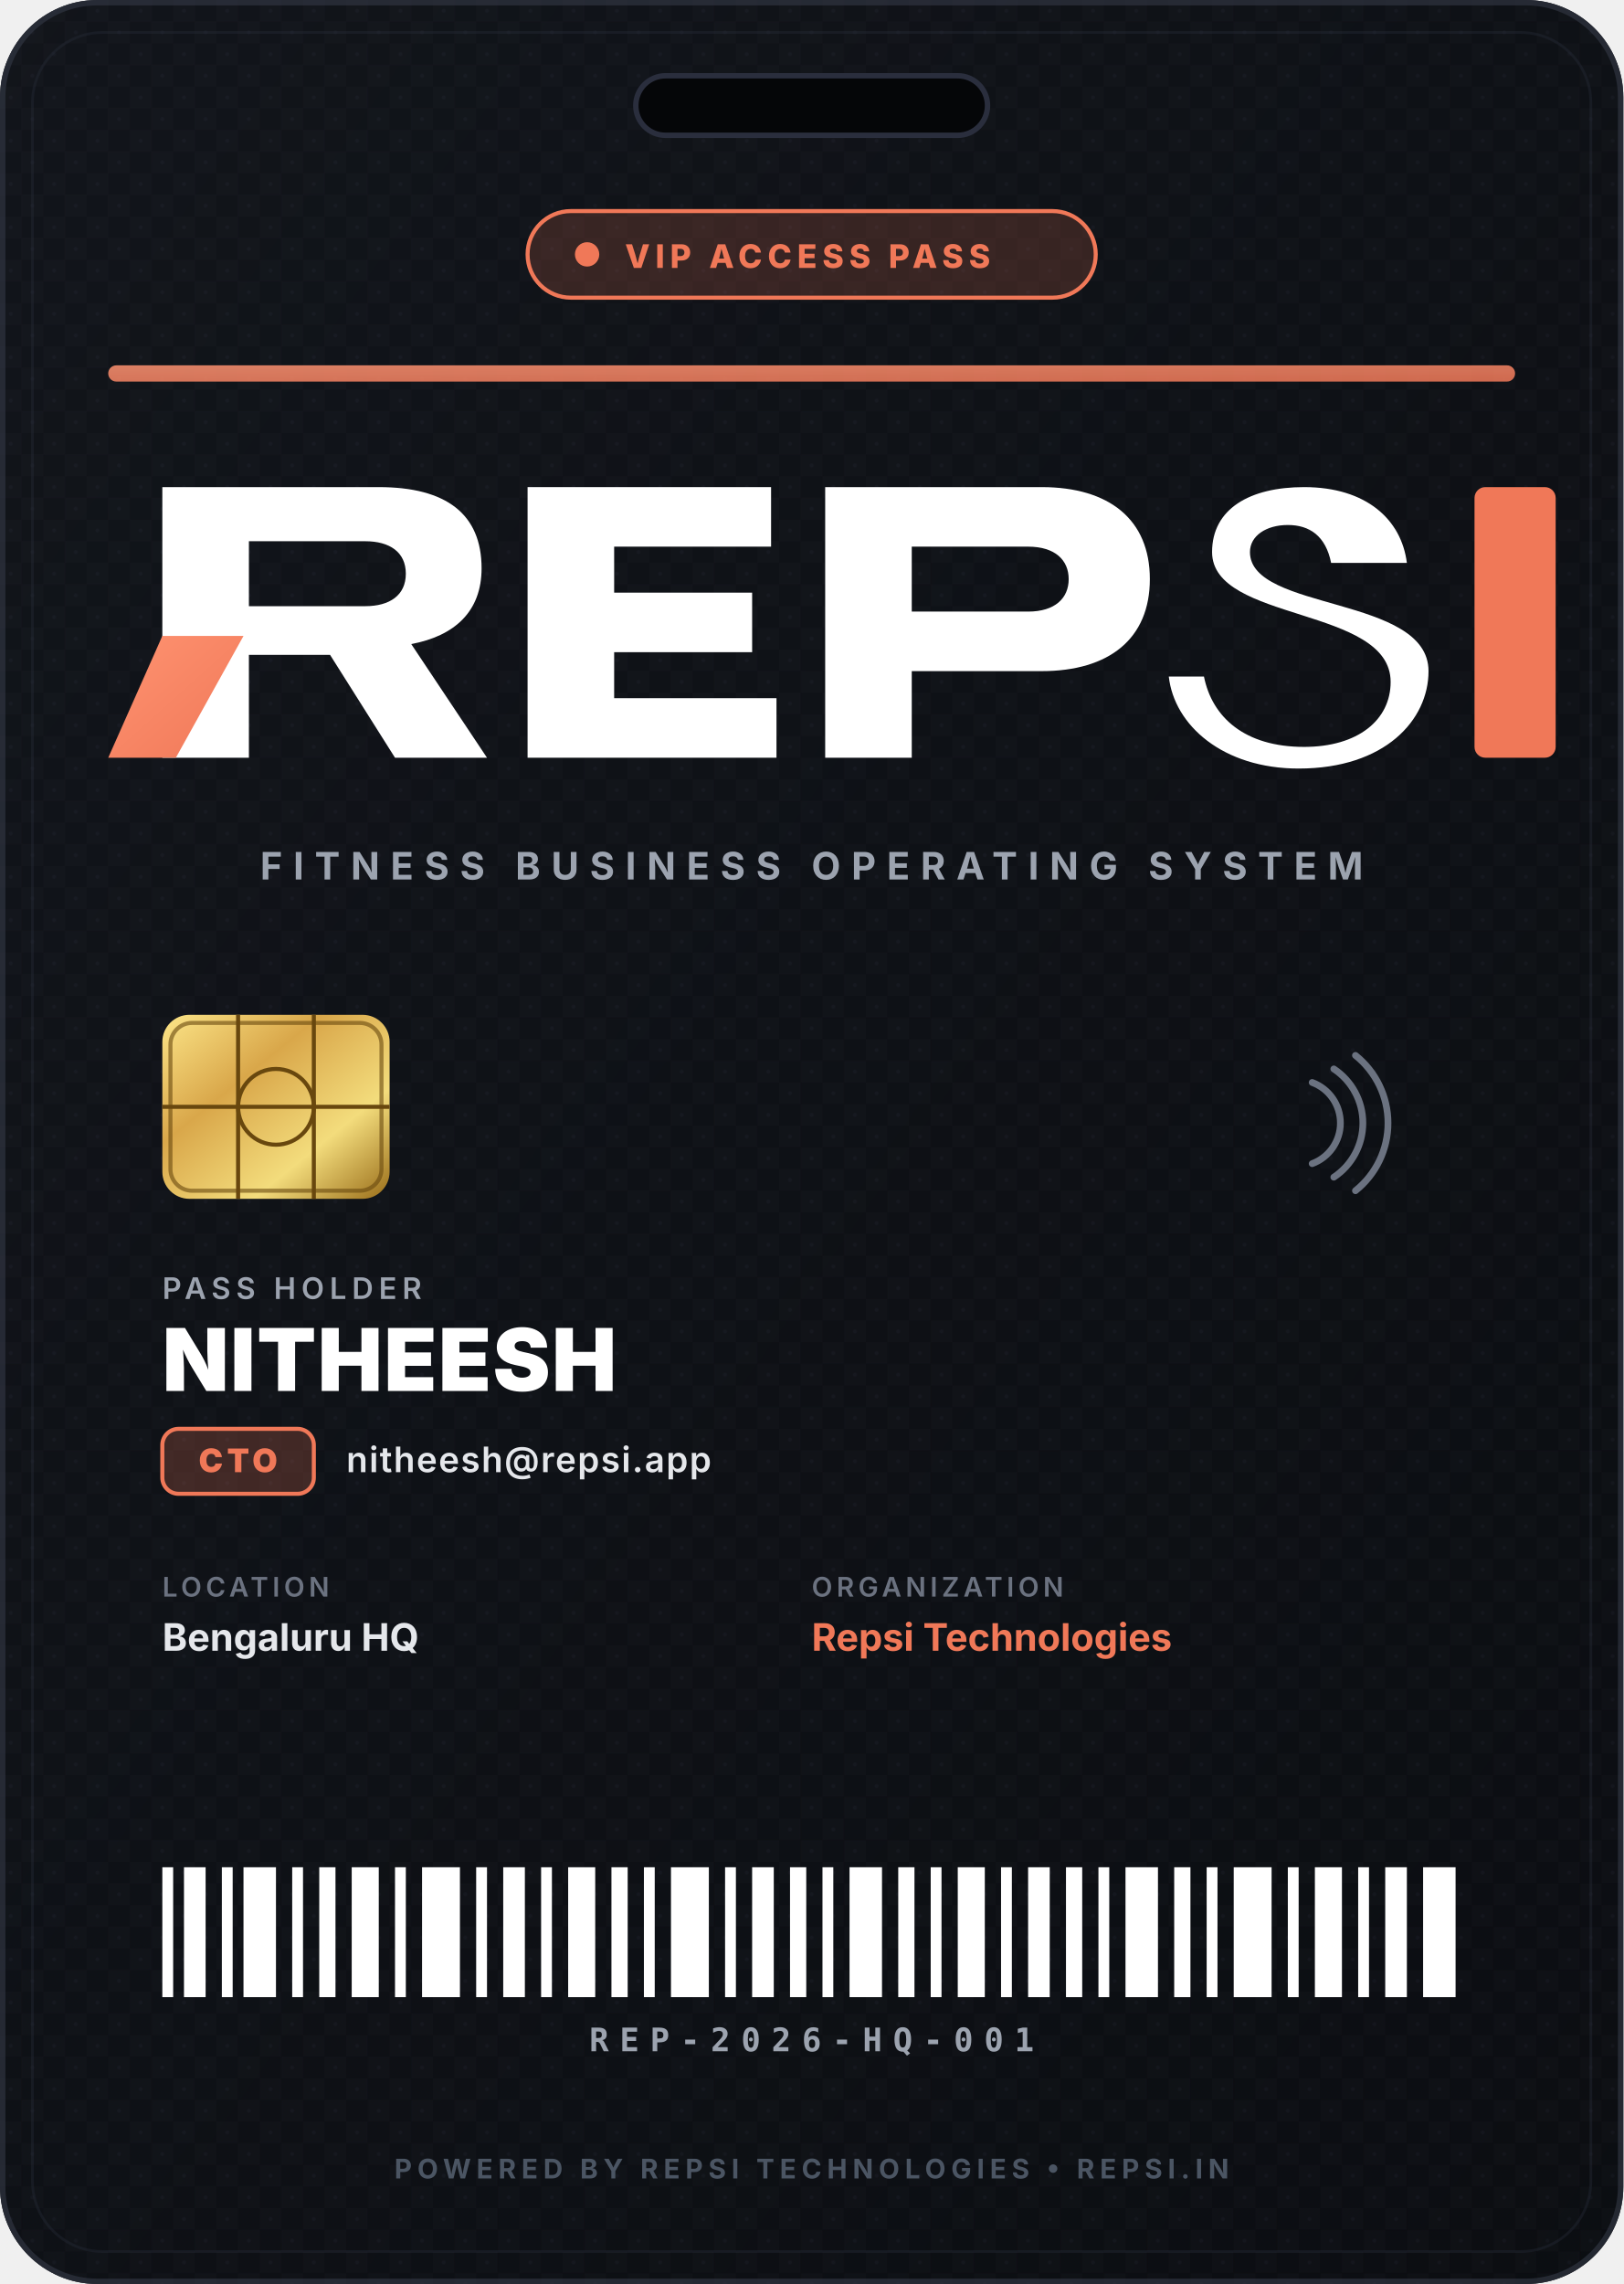
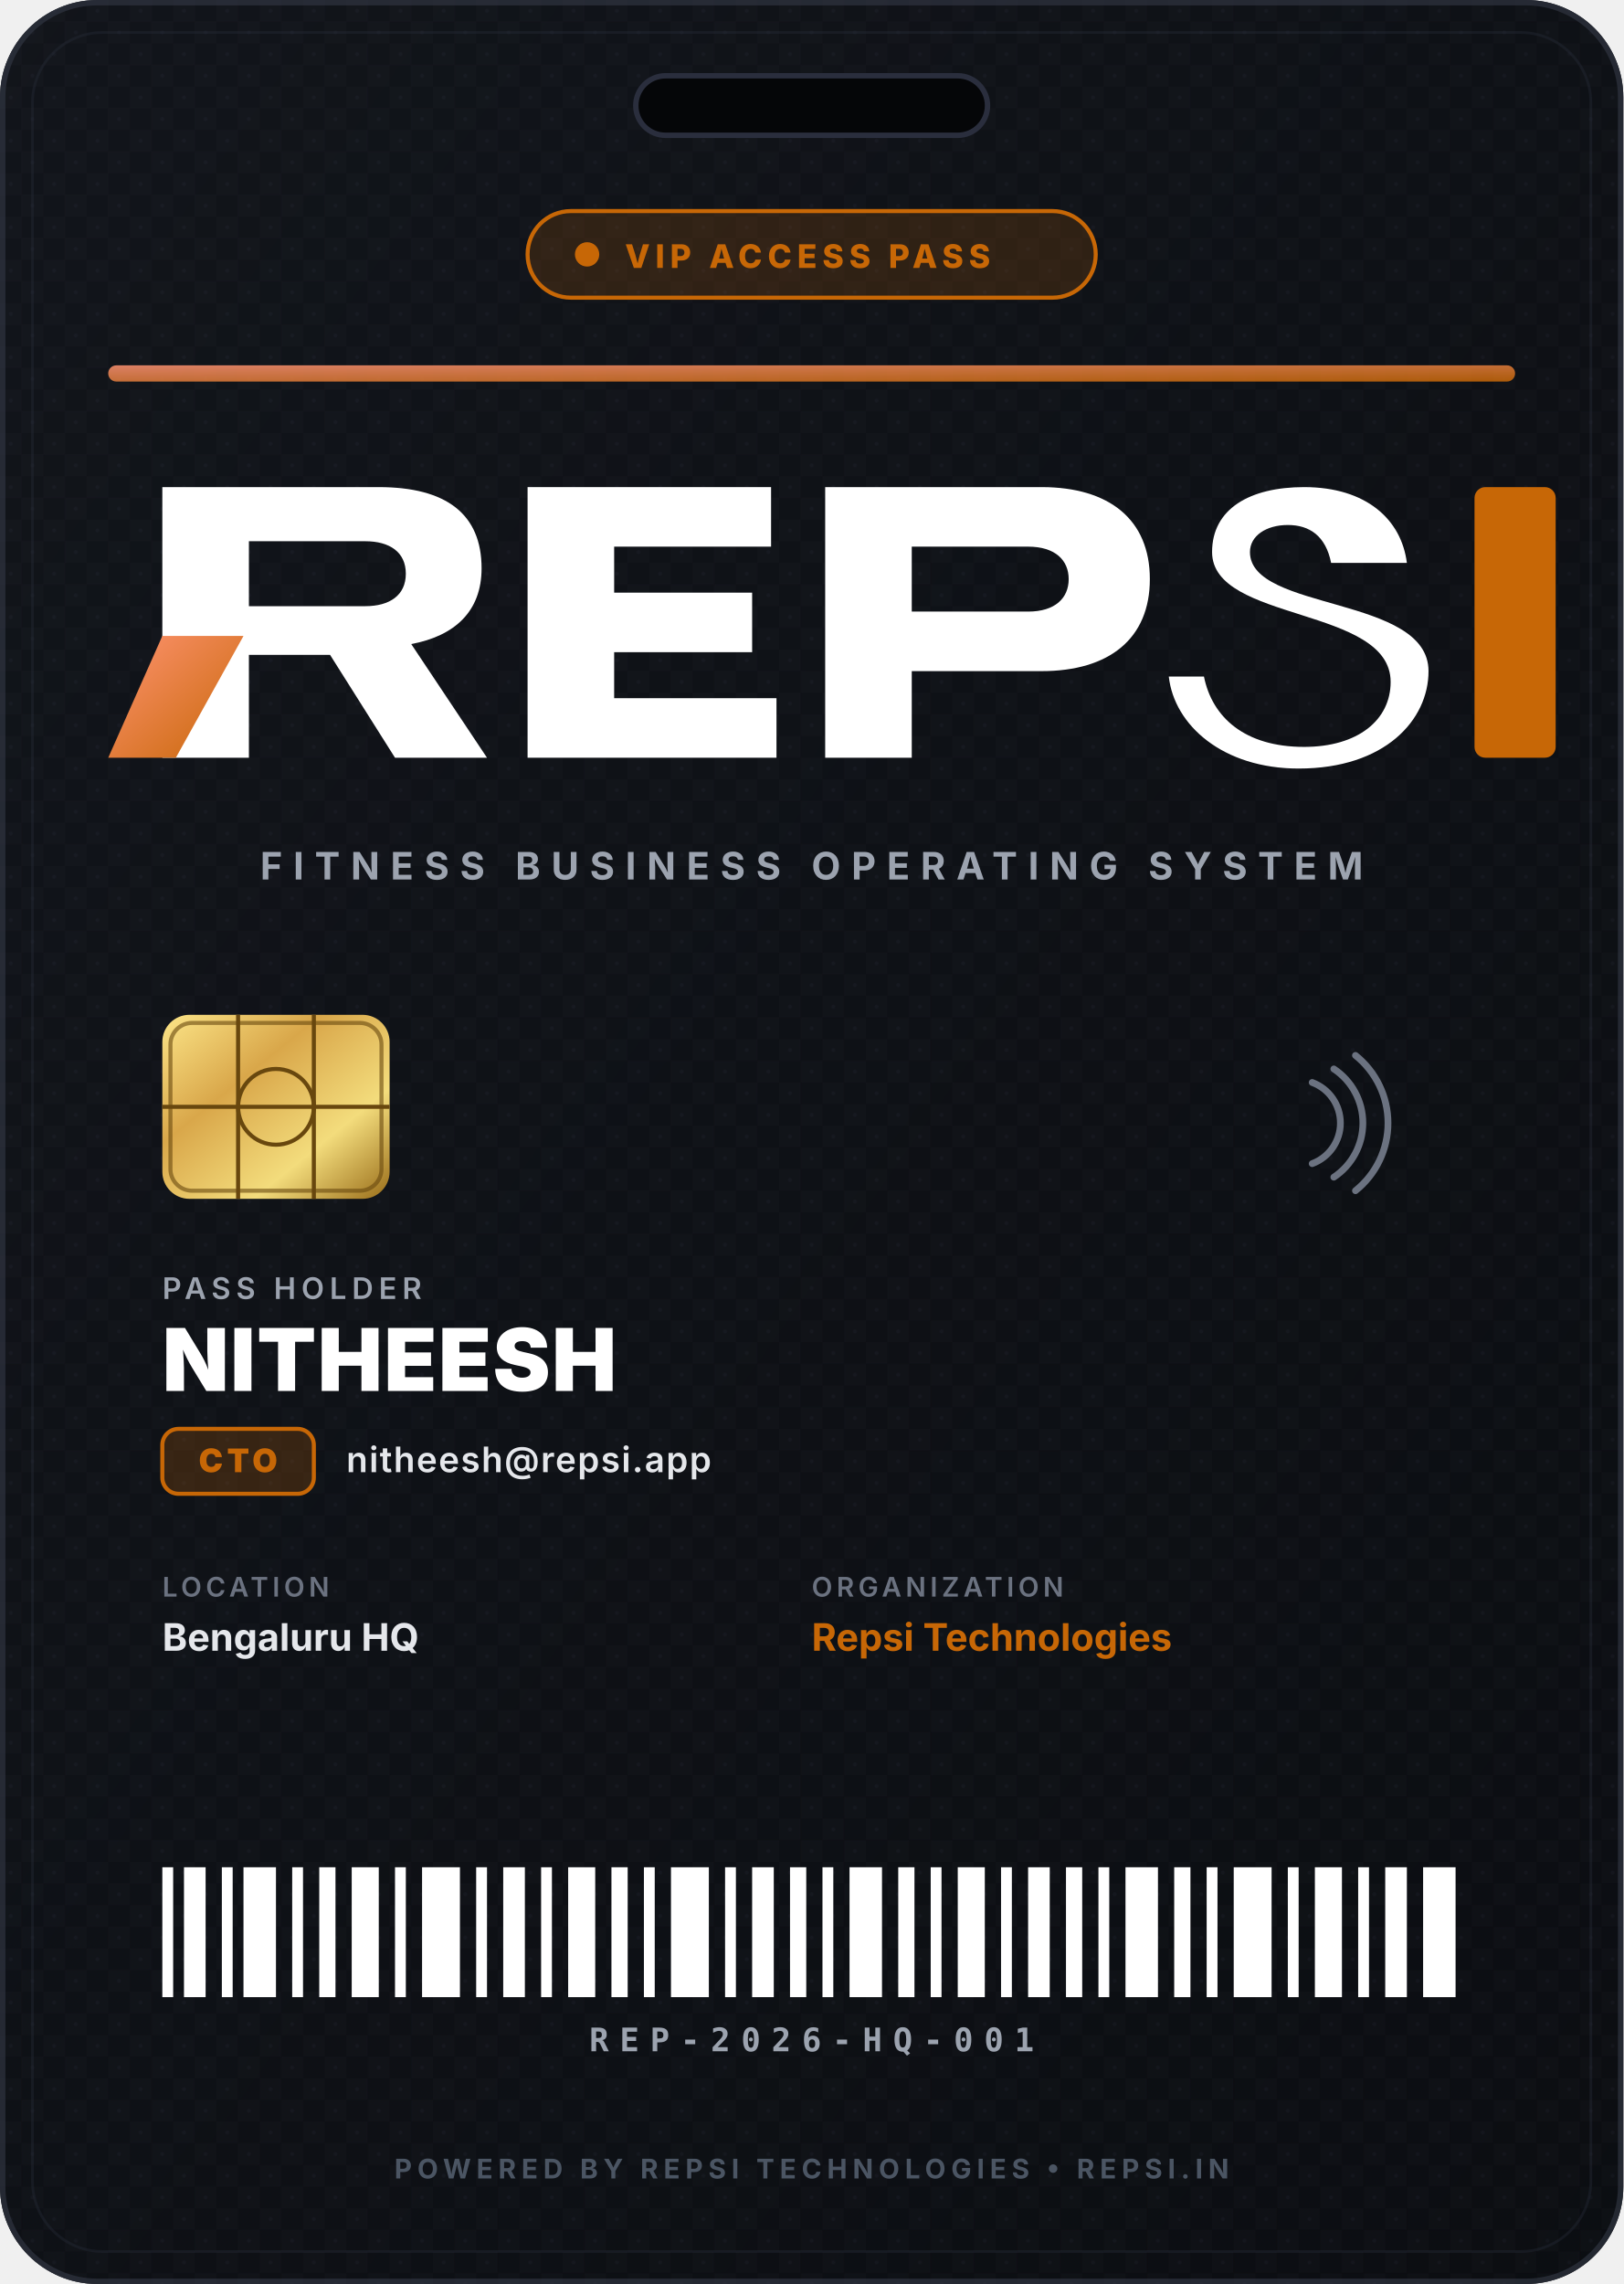
<svg xmlns="http://www.w3.org/2000/svg" width="600" height="844" viewBox="0 0 600 844" fill="none">
  <defs>
    <linearGradient id="bgGrad" x1="0%" y1="0%" x2="100%" y2="100%">
      <stop offset="0%" stop-color="#181B22" />
      <stop offset="50%" stop-color="#0F1116" />
      <stop offset="100%" stop-color="#08090C" />
    </linearGradient>
    <linearGradient id="goldChip" x1="0%" y1="0%" x2="100%" y2="100%">
      <stop offset="0%" stop-color="#FCE588" />
      <stop offset="35%" stop-color="#D9A74A" />
      <stop offset="70%" stop-color="#F3DC7C" />
      <stop offset="100%" stop-color="#996D19" />
    </linearGradient>
    <linearGradient id="orangeGrad" x1="0%" y1="0%" x2="100%" y2="100%">
      <stop offset="0%" stop-color="#FF9371" />
-       <stop offset="100%" stop-color="#F07858" />
+       <stop offset="100%" stop-color="#C76706" />
    </linearGradient>
    <pattern id="carbonGrid" width="16" height="16" patternUnits="userSpaceOnUse">
      <rect width="8" height="8" fill="#13151B" />
      <rect x="8" width="8" height="8" fill="#0E1015" />
      <rect y="8" width="8" height="8" fill="#0E1015" />
      <rect x="8" y="8" width="8" height="8" fill="#13151B" />
      <circle cx="4" cy="4" r="0.75" fill="#252A36" opacity="0.4" />
      <circle cx="12" cy="12" r="0.75" fill="#252A36" opacity="0.4" />
    </pattern>
  </defs>
  <rect width="600" height="844" rx="36" fill="url(#bgGrad)" />
  <rect width="600" height="844" rx="36" fill="url(#carbonGrid)" opacity="0.6" />
  <rect x="1" y="1" width="598" height="842" rx="35" stroke="#333846" stroke-width="2" fill="none" opacity="0.6" />
  <rect x="12" y="12" width="576" height="820" rx="26" stroke="#252A36" stroke-width="1" fill="none" opacity="0.4" />
  <rect x="235" y="28" width="130" height="22" rx="11" fill="#050608" stroke="#2A2E3D" stroke-width="2" />
  <g transform="translate(195, 78)">
-     <rect width="210" height="32" rx="16" fill="#F07858" fill-opacity="0.18" stroke="#F07858" stroke-width="1.5" />
-     <circle cx="22" cy="16" r="4.5" fill="#F07858" />
-     <text x="36" y="21" font-family="system-ui, -apple-system, sans-serif" font-weight="800" font-size="12" fill="#F07858" letter-spacing="2">VIP ACCESS PASS</text>
+     <rect width="210" height="32" rx="16" fill="#C76706" fill-opacity="0.18" stroke="#C76706" stroke-width="1.5" />
+     <circle cx="22" cy="16" r="4.5" fill="#C76706" />
+     <text x="36" y="21" font-family="system-ui, -apple-system, sans-serif" font-weight="800" font-size="12" fill="#C76706" letter-spacing="2">VIP ACCESS PASS</text>
  </g>
  <rect x="40" y="135" width="520" height="6" rx="3" fill="url(#orangeGrad)" opacity="0.85" />
  <g transform="translate(60, 180)">
    <path d="M 0 0 L 80 0 C 105 0 118 10 118 30 C 118 46 108 55 92 58 L 120 100 L 86 100 L 62 62 L 32 62 L 32 100 L 0 100 Z M 32 20 L 32 44 L 75 44 C 84 44 90 40 90 32 C 90 24 84 20 75 20 Z" fill="#FFFFFF" />
    <polygon points="0,55 30,55 5,100 -20,100" fill="url(#orangeGrad)" />
    <path d="M 135 0 L 225 0 L 225 22 L 167 22 L 167 39 L 218 39 L 218 61 L 167 61 L 167 78 L 227 78 L 227 100 L 135 100 Z" fill="#FFFFFF" />
    <path d="M 245 0 L 325 0 C 350 0 365 12 365 34 C 365 56 350 68 325 68 L 277 68 L 277 100 L 245 100 Z M 277 22 L 277 46 L 320 46 C 330 46 335 41 335 34 C 335 27 330 22 320 22 Z" fill="#FFFFFF" />
    <path d="M 385 70 C 388 85 400 96 422 96 C 442 96 454 86 454 72 C 454 44 388 50 388 24 C 388 8 402 0 422 0 C 445 0 458 12 460 28 L 432 28 C 430 18 424 14 416 14 C 408 14 402 18 402 24 C 402 46 468 40 468 68 C 468 86 452 104 420 104 C 392 104 374 88 372 70 Z" fill="#FFFFFF" />
-     <rect x="485" y="0" width="30" height="100" rx="4" fill="#F07858" />
+     <rect x="485" y="0" width="30" height="100" rx="4" fill="#C76706" />
  </g>
  <text x="300" y="325" font-family="system-ui, -apple-system, sans-serif" font-weight="700" font-size="14" fill="#9CA3AF" text-anchor="middle" letter-spacing="4">FITNESS BUSINESS OPERATING SYSTEM</text>
  <g transform="translate(60, 375)">
    <rect width="84" height="68" rx="10" fill="url(#goldChip)" />
    <rect x="3" y="3" width="78" height="62" rx="8" fill="none" stroke="#68470E" stroke-width="1.5" opacity="0.6" />
    <line x1="0" y1="34" x2="84" y2="34" stroke="#68470E" stroke-width="1.5" />
    <line x1="28" y1="0" x2="28" y2="68" stroke="#68470E" stroke-width="1.5" />
    <line x1="56" y1="0" x2="56" y2="68" stroke="#68470E" stroke-width="1.5" />
    <circle cx="42" cy="34" r="14" fill="none" stroke="#68470E" stroke-width="1.5" />
  </g>
  <g transform="translate(485, 395)" stroke="#6B7280" stroke-width="2.5" fill="none" stroke-linecap="round">
    <path d="M 0 5 A 16 16 0 0 1 0 35" />
    <path d="M 8 0 A 24 24 0 0 1 8 40" />
    <path d="M 16 -5 A 32 32 0 0 1 16 45" />
  </g>
  <g transform="translate(60, 480)">
    <text x="0" y="0" font-family="system-ui, -apple-system, sans-serif" font-weight="600" font-size="11" fill="#9CA3AF" letter-spacing="2">PASS HOLDER</text>
    <text x="0" y="34" font-family="system-ui, -apple-system, sans-serif" font-weight="900" font-size="32" fill="#FFFFFF" letter-spacing="0.5">NITHEESH</text>
    <g transform="translate(0, 48)">
-       <rect x="0" y="0" width="56" height="24" rx="6" fill="#F07858" fill-opacity="0.22" stroke="#F07858" stroke-width="1.5" />
-       <text x="28" y="16" font-family="system-ui, -apple-system, sans-serif" font-weight="900" font-size="12" fill="#F07858" text-anchor="middle" letter-spacing="1.5">CTO</text>
+       <rect x="0" y="0" width="56" height="24" rx="6" fill="#C76706" fill-opacity="0.22" stroke="#C76706" stroke-width="1.5" />
+       <text x="28" y="16" font-family="system-ui, -apple-system, sans-serif" font-weight="900" font-size="12" fill="#C76706" text-anchor="middle" letter-spacing="1.5">CTO</text>
      <text x="68" y="16" font-family="system-ui, -apple-system, sans-serif" font-weight="600" font-size="13" fill="#E5E7EB" letter-spacing="0.5">nitheesh@repsi.app</text>
    </g>
    <g transform="translate(0, 110)">
      <text x="0" y="0" font-family="system-ui, -apple-system, sans-serif" font-weight="600" font-size="10" fill="#6B7280" letter-spacing="1.5">LOCATION</text>
      <text x="0" y="20" font-family="system-ui, -apple-system, sans-serif" font-weight="700" font-size="14" fill="#E5E7EB">Bengaluru HQ</text>
      <text x="240" y="0" font-family="system-ui, -apple-system, sans-serif" font-weight="600" font-size="10" fill="#6B7280" letter-spacing="1.5">ORGANIZATION</text>
-       <text x="240" y="20" font-family="system-ui, -apple-system, sans-serif" font-weight="700" font-size="14" fill="#F07858">Repsi Technologies</text>
+       <text x="240" y="20" font-family="system-ui, -apple-system, sans-serif" font-weight="700" font-size="14" fill="#C76706">Repsi Technologies</text>
    </g>
  </g>
  <g transform="translate(60, 690)">
    <rect x="0" y="0" width="4" height="48" fill="#FFFFFF" />
    <rect x="8" y="0" width="8" height="48" fill="#FFFFFF" />
    <rect x="22" y="0" width="4" height="48" fill="#FFFFFF" />
    <rect x="30" y="0" width="12" height="48" fill="#FFFFFF" />
    <rect x="48" y="0" width="4" height="48" fill="#FFFFFF" />
    <rect x="58" y="0" width="6" height="48" fill="#FFFFFF" />
    <rect x="70" y="0" width="10" height="48" fill="#FFFFFF" />
    <rect x="86" y="0" width="4" height="48" fill="#FFFFFF" />
    <rect x="96" y="0" width="14" height="48" fill="#FFFFFF" />
    <rect x="116" y="0" width="4" height="48" fill="#FFFFFF" />
    <rect x="126" y="0" width="8" height="48" fill="#FFFFFF" />
    <rect x="140" y="0" width="4" height="48" fill="#FFFFFF" />
    <rect x="150" y="0" width="10" height="48" fill="#FFFFFF" />
    <rect x="166" y="0" width="6" height="48" fill="#FFFFFF" />
    <rect x="178" y="0" width="4" height="48" fill="#FFFFFF" />
    <rect x="188" y="0" width="14" height="48" fill="#FFFFFF" />
    <rect x="208" y="0" width="4" height="48" fill="#FFFFFF" />
    <rect x="218" y="0" width="8" height="48" fill="#FFFFFF" />
    <rect x="232" y="0" width="6" height="48" fill="#FFFFFF" />
    <rect x="244" y="0" width="4" height="48" fill="#FFFFFF" />
    <rect x="254" y="0" width="12" height="48" fill="#FFFFFF" />
    <rect x="272" y="0" width="6" height="48" fill="#FFFFFF" />
    <rect x="284" y="0" width="4" height="48" fill="#FFFFFF" />
    <rect x="294" y="0" width="10" height="48" fill="#FFFFFF" />
    <rect x="310" y="0" width="4" height="48" fill="#FFFFFF" />
    <rect x="320" y="0" width="8" height="48" fill="#FFFFFF" />
    <rect x="334" y="0" width="6" height="48" fill="#FFFFFF" />
    <rect x="346" y="0" width="4" height="48" fill="#FFFFFF" />
    <rect x="356" y="0" width="12" height="48" fill="#FFFFFF" />
    <rect x="374" y="0" width="6" height="48" fill="#FFFFFF" />
    <rect x="386" y="0" width="4" height="48" fill="#FFFFFF" />
    <rect x="396" y="0" width="14" height="48" fill="#FFFFFF" />
    <rect x="416" y="0" width="4" height="48" fill="#FFFFFF" />
    <rect x="426" y="0" width="10" height="48" fill="#FFFFFF" />
    <rect x="442" y="0" width="4" height="48" fill="#FFFFFF" />
    <rect x="452" y="0" width="8" height="48" fill="#FFFFFF" />
    <rect x="466" y="0" width="12" height="48" fill="#FFFFFF" />
    <text x="240" y="68" font-family="monospace" font-weight="700" font-size="12" fill="#9CA3AF" text-anchor="middle" letter-spacing="4">REP-2026-HQ-001</text>
  </g>
  <text x="300" y="805" font-family="system-ui, -apple-system, sans-serif" font-weight="700" font-size="10" fill="#4B5563" text-anchor="middle" letter-spacing="2">POWERED BY REPSI TECHNOLOGIES • REPSI.IN</text>
</svg>
